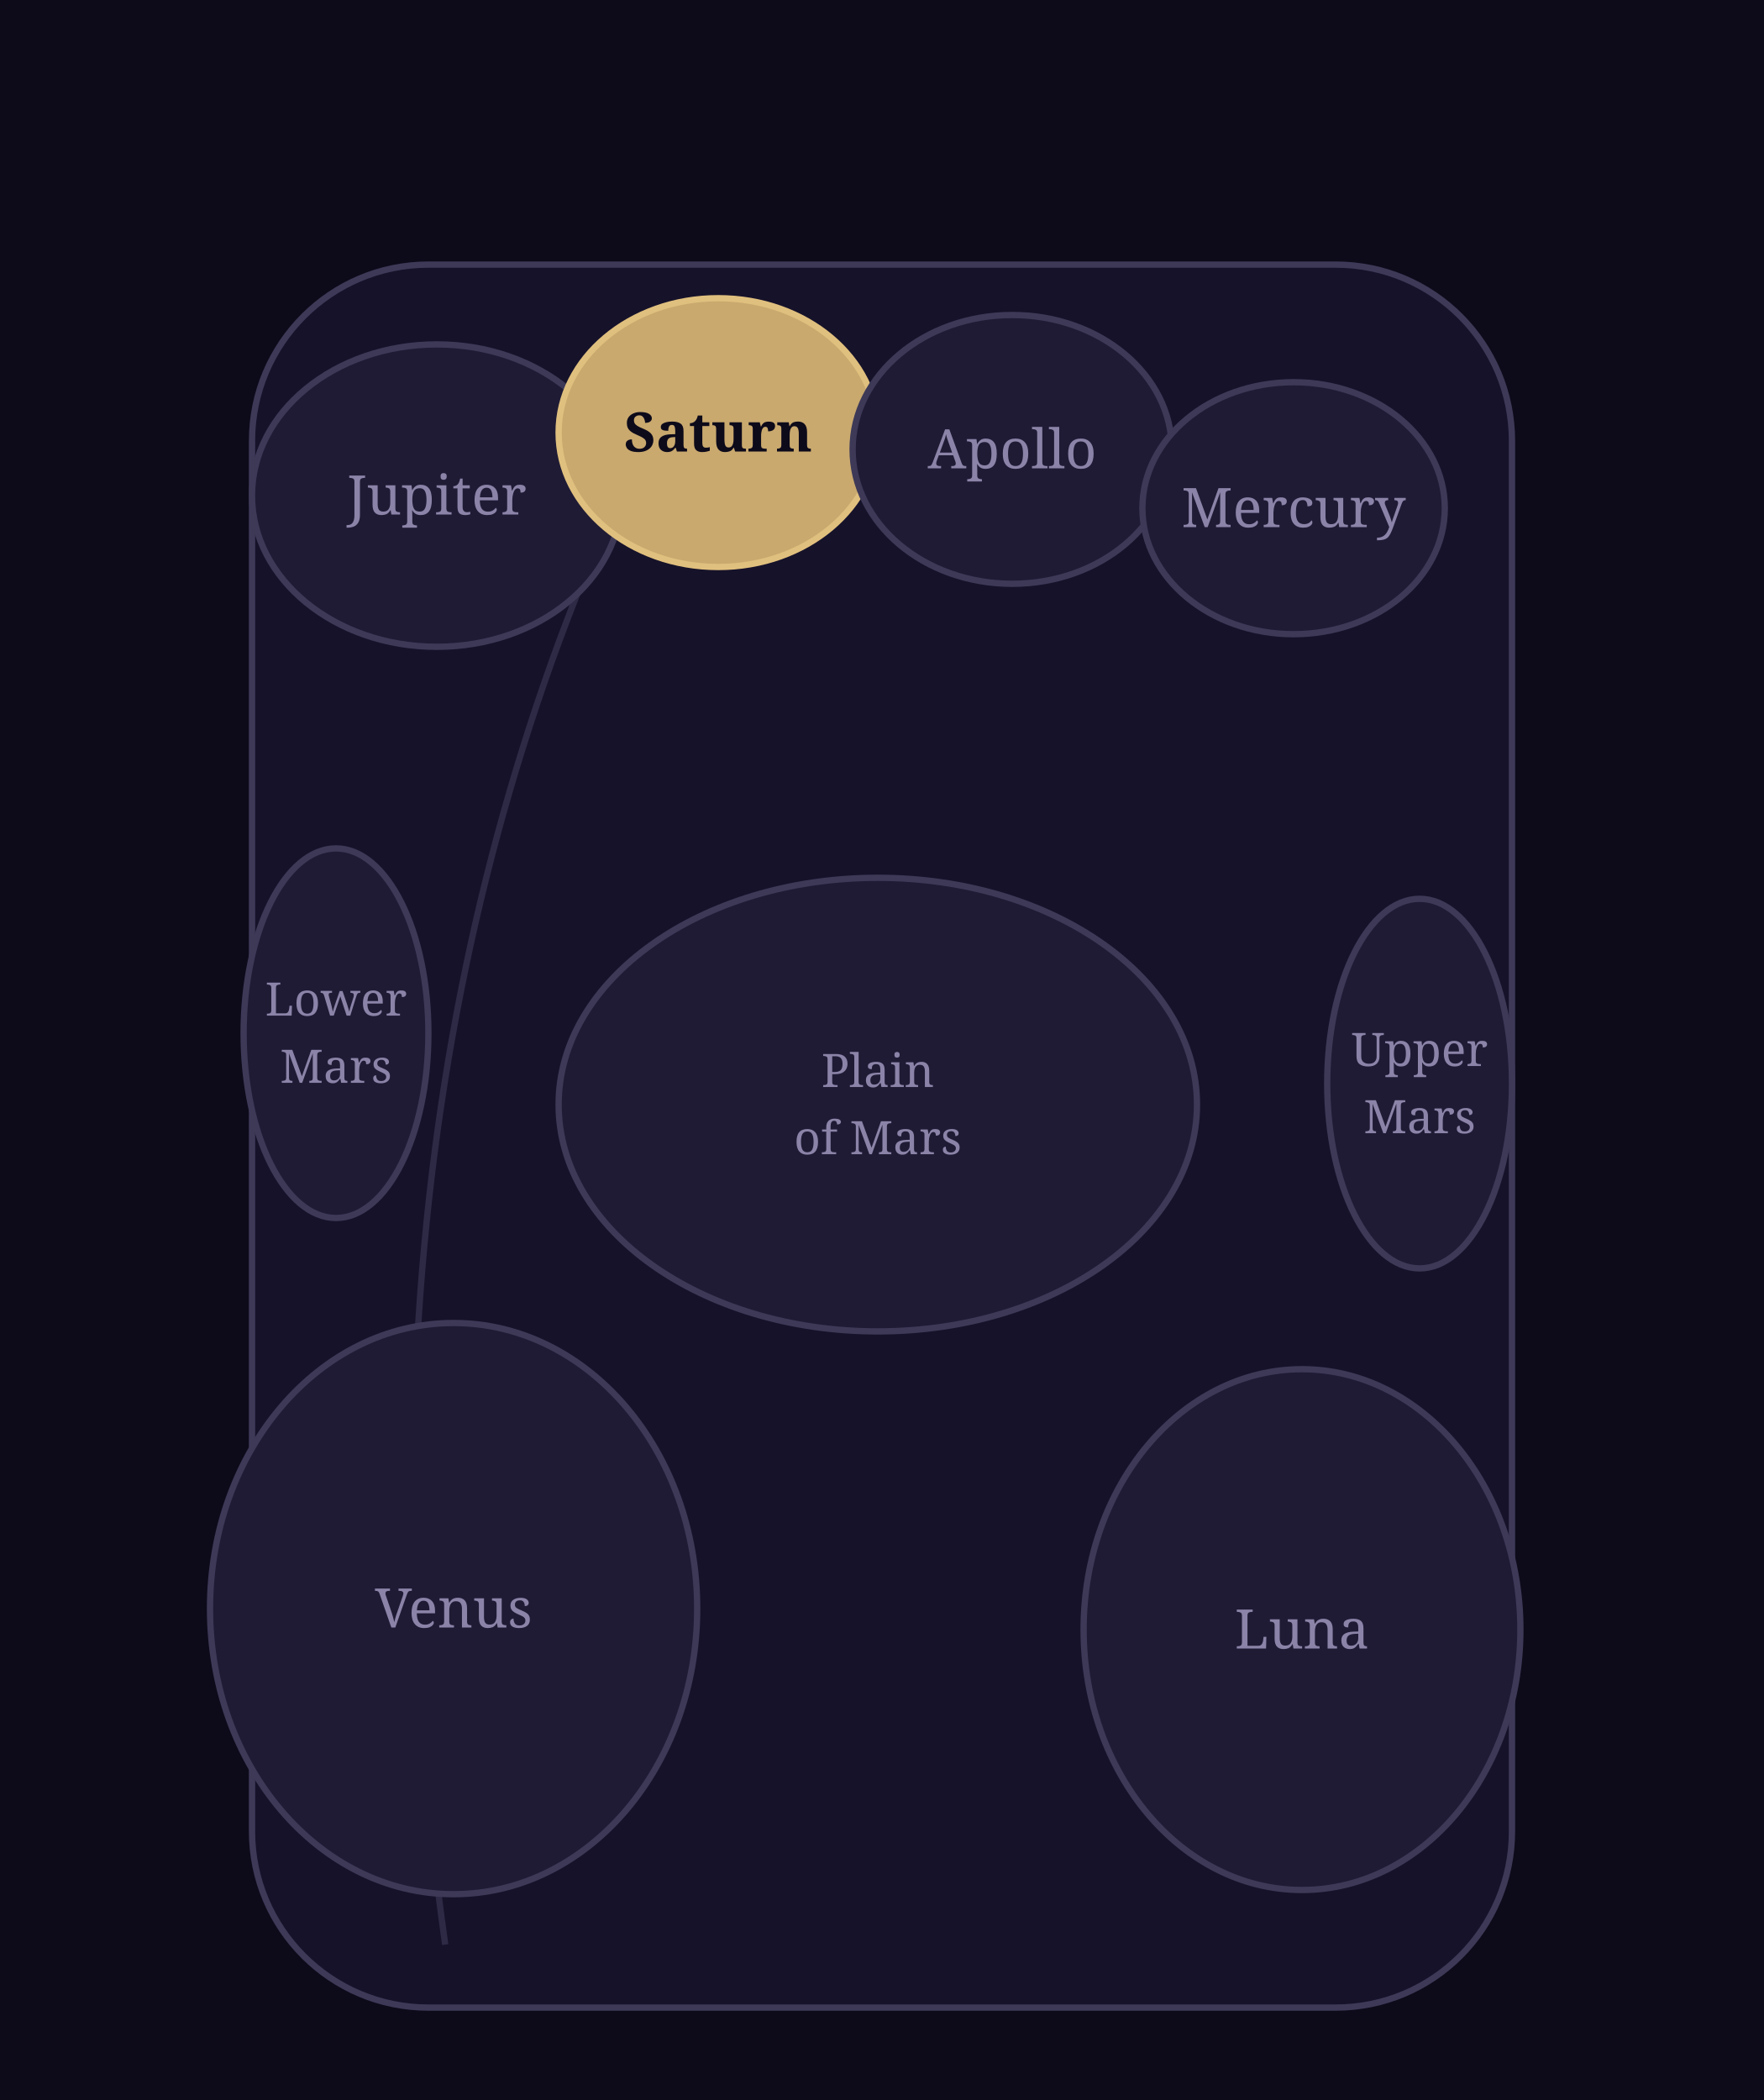
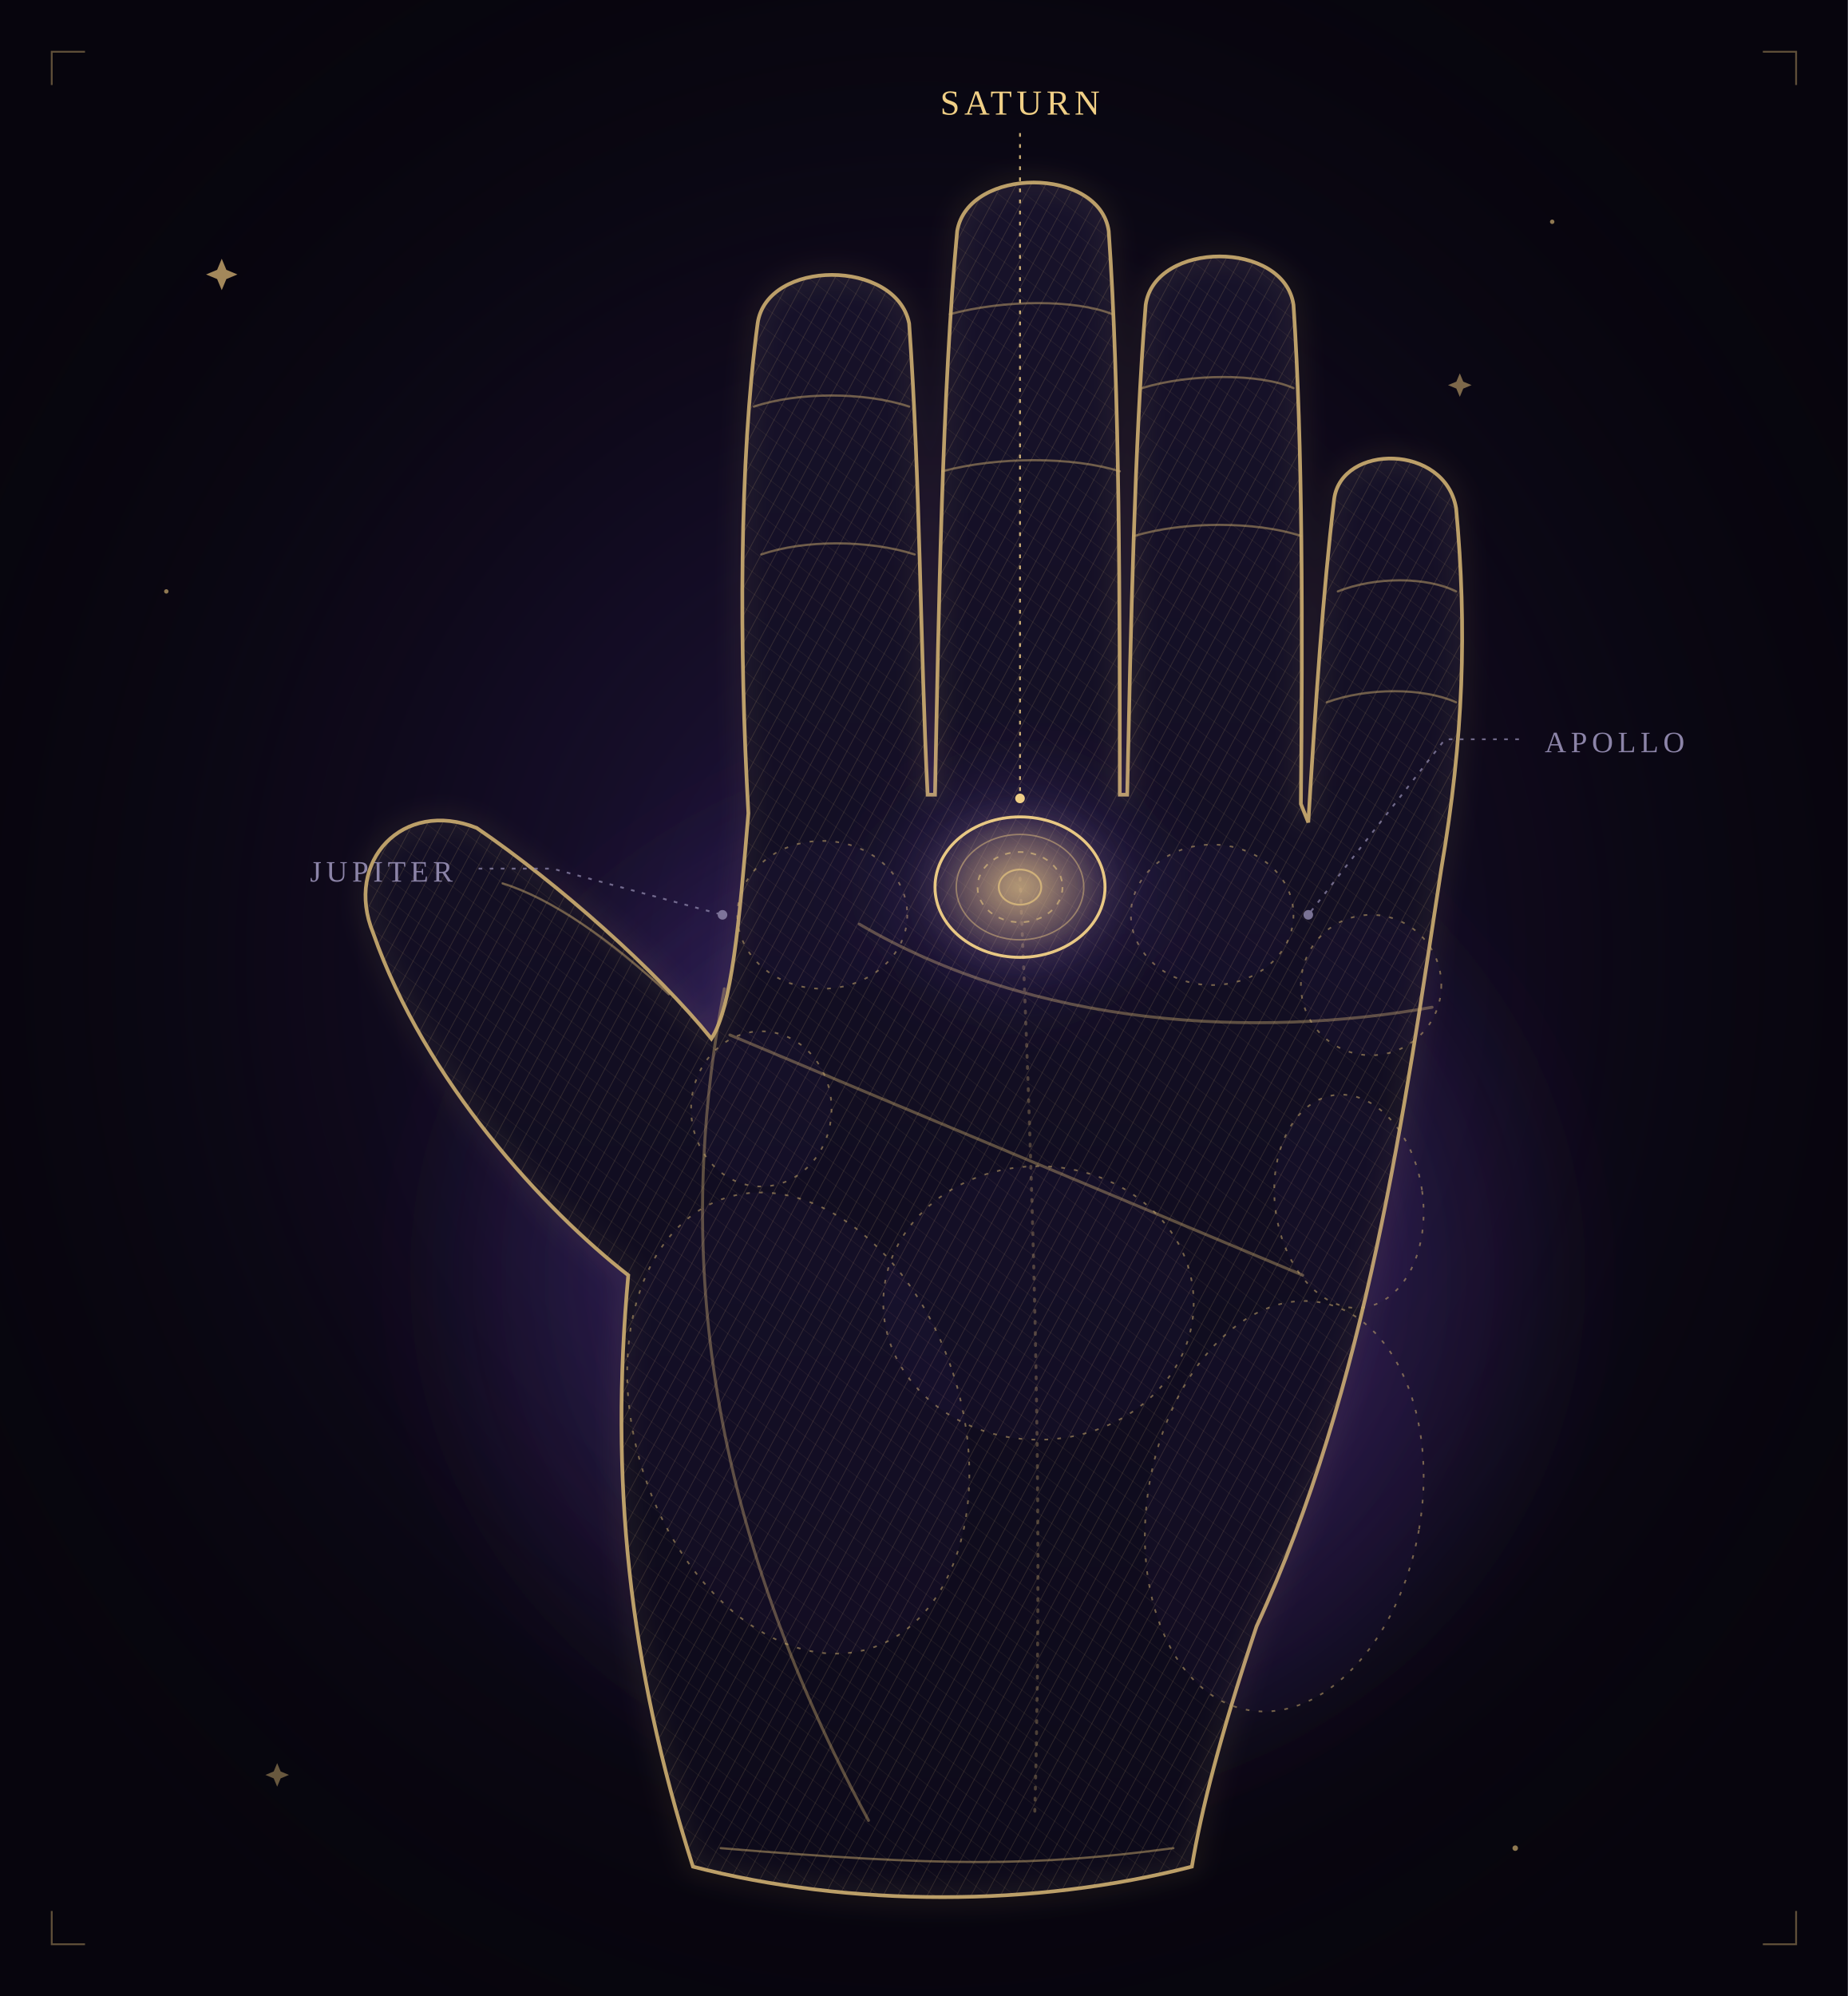
- <svg xmlns="http://www.w3.org/2000/svg" viewBox="0 0 420 500">
-   <rect width="420" height="500" fill="#0d0a1a" />
-   <rect x="60" y="63" width="300" height="415" rx="42" fill="#16122a" stroke="#3d3957" stroke-width="1.5" />
-   <path d="M 152 108 Q 78 263 106 463" fill="none" stroke="#2e2a46" stroke-width="1.5" />
-   <ellipse cx="104" cy="118" rx="44" ry="36" fill="#1f1b35" stroke="#3d3957" stroke-width="1.5" />
-   <text x="104" y="118" text-anchor="middle" dominant-baseline="middle" font-family="Georgia,serif" font-size="13" font-weight="normal" fill="#8c84a8">Jupiter</text>
-   <ellipse cx="171" cy="103" rx="38" ry="32" fill="#c9a96e" stroke="#e0c07e" stroke-width="1.5" />
-   <text x="171" y="103" text-anchor="middle" dominant-baseline="middle" font-family="Georgia,serif" font-size="13" font-weight="bold" fill="#0d0a1a">Saturn</text>
-   <ellipse cx="241" cy="107" rx="38" ry="32" fill="#1f1b35" stroke="#3d3957" stroke-width="1.5" />
-   <text x="241" y="107" text-anchor="middle" dominant-baseline="middle" font-family="Georgia,serif" font-size="13" font-weight="normal" fill="#8c84a8">Apollo</text>
-   <ellipse cx="308" cy="121" rx="36" ry="30" fill="#1f1b35" stroke="#3d3957" stroke-width="1.5" />
-   <text x="308" y="121" text-anchor="middle" dominant-baseline="middle" font-family="Georgia,serif" font-size="13" font-weight="normal" fill="#8c84a8">Mercury</text>
-   <ellipse cx="80" cy="246" rx="22" ry="44" fill="#1f1b35" stroke="#3d3957" stroke-width="1.5" />
-   <text x="80" y="238" text-anchor="middle" dominant-baseline="middle" font-family="Georgia,serif" font-size="11" font-weight="normal" fill="#8c84a8">Lower</text>
-   <text x="80" y="254" text-anchor="middle" dominant-baseline="middle" font-family="Georgia,serif" font-size="11" font-weight="normal" fill="#8c84a8">Mars</text>
-   <ellipse cx="338" cy="258" rx="22" ry="44" fill="#1f1b35" stroke="#3d3957" stroke-width="1.5" />
-   <text x="338" y="250" text-anchor="middle" dominant-baseline="middle" font-family="Georgia,serif" font-size="11" font-weight="normal" fill="#8c84a8">Upper</text>
-   <text x="338" y="266" text-anchor="middle" dominant-baseline="middle" font-family="Georgia,serif" font-size="11" font-weight="normal" fill="#8c84a8">Mars</text>
-   <ellipse cx="209" cy="263" rx="76" ry="54" fill="#1f1b35" stroke="#3d3957" stroke-width="1.5" />
-   <text x="209" y="255" text-anchor="middle" dominant-baseline="middle" font-family="Georgia,serif" font-size="11" font-weight="normal" fill="#8c84a8">Plain</text>
-   <text x="209" y="271" text-anchor="middle" dominant-baseline="middle" font-family="Georgia,serif" font-size="11" font-weight="normal" fill="#8c84a8">of Mars</text>
-   <ellipse cx="108" cy="383" rx="58" ry="68" fill="#1f1b35" stroke="#3d3957" stroke-width="1.5" />
-   <text x="108" y="383" text-anchor="middle" dominant-baseline="middle" font-family="Georgia,serif" font-size="13" font-weight="normal" fill="#8c84a8">Venus</text>
-   <ellipse cx="310" cy="388" rx="52" ry="62" fill="#1f1b35" stroke="#3d3957" stroke-width="1.5" />
-   <text x="310" y="388" text-anchor="middle" dominant-baseline="middle" font-family="Georgia,serif" font-size="13" font-weight="normal" fill="#8c84a8">Luna</text>
+ <svg xmlns="http://www.w3.org/2000/svg" viewBox="0 0 1000 1080" width="1000" height="1080" role="img" aria-labelledby="t">
+   <defs>
+     <radialGradient id="haze" cx="50%" cy="48%" r="60%">
+       <stop offset="0%" stop-color="#3a2470" stop-opacity="0.55" />
+       <stop offset="55%" stop-color="#1a1030" stop-opacity="0.35" />
+       <stop offset="100%" stop-color="#07050d" stop-opacity="0" />
+     </radialGradient>
+     <linearGradient id="skin" x1="0" y1="0" x2="0" y2="1">
+       <stop offset="0%" stop-color="#17122a" />
+       <stop offset="100%" stop-color="#0d0a1a" />
+     </linearGradient>
+     <radialGradient id="mountGlow" cx="50%" cy="50%" r="50%">
+       <stop offset="0%" stop-color="#e0c07e" stop-opacity="0.55" />
+       <stop offset="60%" stop-color="#c9a96e" stop-opacity="0.18" />
+       <stop offset="100%" stop-color="#c9a96e" stop-opacity="0" />
+     </radialGradient>
+     <radialGradient id="violetGlow" cx="50%" cy="50%" r="50%">
+       <stop offset="0%" stop-color="#8a5cf0" stop-opacity="0.5" />
+       <stop offset="100%" stop-color="#8a5cf0" stop-opacity="0" />
+     </radialGradient>
+     <filter id="blur" x="-50%" y="-50%" width="200%" height="200%">
+       <feGaussianBlur stdDeviation="22" />
+     </filter>
+     <filter id="softBlur" x="-50%" y="-50%" width="200%" height="200%">
+       <feGaussianBlur stdDeviation="6" />
+     </filter>
+     <filter id="lineGlow" x="-20%" y="-20%" width="140%" height="140%">
+       <feGaussianBlur stdDeviation="5" />
+     </filter>
+     <pattern id="hatch" width="7" height="7" patternUnits="userSpaceOnUse" patternTransform="rotate(28)">
+       <line x1="0" y1="0" x2="0" y2="7" stroke="#c9a96e" stroke-width="0.5" opacity="0.28" />
+     </pattern>
+     <pattern id="hatch2" width="9" height="9" patternUnits="userSpaceOnUse" patternTransform="rotate(-52)">
+       <line x1="0" y1="0" x2="0" y2="9" stroke="#c9a96e" stroke-width="0.4" opacity="0.16" />
+     </pattern>
+     <pattern id="grille" width="8" height="8" patternUnits="userSpaceOnUse">
+       <path d="M 0 4 H 8 M 4 0 V 8" stroke="#e0c07e" stroke-width="0.9" opacity="0.8" />
+     </pattern>
+     <clipPath id="hand">
+       <path d="M 335 1010 C 300 900 290 800 300 690 C 255 655 190 585 162 505 C 146 466 178 432 218 448 C 262 478 315 525 345 562 C 356 545 360 500 365 440 C 360 350 360 250 370 175 C 375 140 445 140 452 175 C 458 260 458 350 462 430 C 466 430 466 430 466 430 C 468 330 470 210 478 125 C 484 90 555 90 560 125 C 566 210 566 330 566 430 C 570 430 570 430 570 430 C 572 340 574 240 580 165 C 585 130 655 130 660 165 C 665 240 665 340 664 435 C 668 445 668 445 668 445 C 672 380 676 320 682 270 C 686 240 742 240 748 275 C 754 340 752 400 740 470 C 720 600 700 750 640 880 C 620 940 610 980 605 1010 C 520 1032 420 1032 335 1010 Z" />
+     </clipPath>
+   </defs>
+   <rect width="1000" height="1080" fill="#07050d" />
+   <rect width="1000" height="1080" fill="url(#haze)" />
+   <g stroke="#c9a96e" stroke-width="1" opacity="0.45" fill="none">
+     <path d="M 28 46 V 28 H 46" />
+     <path d="M 972 46 V 28 H 954" />
+     <path d="M 28 1034 V 1052 H 46" />
+     <path d="M 972 1034 V 1052 H 954" />
+   </g>
+   <g>
+     <path transform="translate(120 148) scale(1)" d="M 0 -8 l 2.5 6 6 2.5 -6 2.5 -2.5 6 -2.5 -6 -6 -2.5 6 -2.5z" fill="#c9a96e" opacity="0.8" />
+     <path transform="translate(790 208) scale(0.75)" d="M 0 -8 l 2.5 6 6 2.5 -6 2.5 -2.5 6 -2.5 -6 -6 -2.5 6 -2.5z" fill="#c9a96e" opacity="0.6" />
+     <path transform="translate(150 960) scale(0.75)" d="M 0 -8 l 2.5 6 6 2.5 -6 2.5 -2.5 6 -2.5 -6 -6 -2.5 6 -2.5z" fill="#c9a96e" opacity="0.5" />
+     <g fill="#c9a96e" opacity="0.7">
+       <circle cx="820" cy="1000" r="1.5" />
+       <circle cx="90" cy="320" r="1.2" />
+       <circle cx="840" cy="120" r="1.2" />
+     </g>
+   </g>
+   <g transform="translate(40 0) scale(1)">
+     <g class="hand">
+       <ellipse cx="500" cy="690" rx="330" ry="300" fill="url(#violetGlow)" filter="url(#blur)" opacity="0.9" />
+       <path d="M 335 1010 C 300 900 290 800 300 690 C 255 655 190 585 162 505 C 146 466 178 432 218 448 C 262 478 315 525 345 562 C 356 545 360 500 365 440 C 360 350 360 250 370 175 C 375 140 445 140 452 175 C 458 260 458 350 462 430 C 466 430 466 430 466 430 C 468 330 470 210 478 125 C 484 90 555 90 560 125 C 566 210 566 330 566 430 C 570 430 570 430 570 430 C 572 340 574 240 580 165 C 585 130 655 130 660 165 C 665 240 665 340 664 435 C 668 445 668 445 668 445 C 672 380 676 320 682 270 C 686 240 742 240 748 275 C 754 340 752 400 740 470 C 720 600 700 750 640 880 C 620 940 610 980 605 1010 C 520 1032 420 1032 335 1010 Z" fill="url(#skin)" />
+       <g clip-path="url(#hand)">
+         <rect width="1000" height="1080" fill="url(#hatch)" />
+         <rect width="1000" height="1080" fill="url(#hatch2)" />
+       </g>
+       <path d="M 335 1010 C 300 900 290 800 300 690 C 255 655 190 585 162 505 C 146 466 178 432 218 448 C 262 478 315 525 345 562 C 356 545 360 500 365 440 C 360 350 360 250 370 175 C 375 140 445 140 452 175 C 458 260 458 350 462 430 C 466 430 466 430 466 430 C 468 330 470 210 478 125 C 484 90 555 90 560 125 C 566 210 566 330 566 430 C 570 430 570 430 570 430 C 572 340 574 240 580 165 C 585 130 655 130 660 165 C 665 240 665 340 664 435 C 668 445 668 445 668 445 C 672 380 676 320 682 270 C 686 240 742 240 748 275 C 754 340 752 400 740 470 C 720 600 700 750 640 880 C 620 940 610 980 605 1010 C 520 1032 420 1032 335 1010 Z" fill="none" stroke="#c9a96e" stroke-width="2" opacity="0.92" />
+       <path d="M 335 1010 C 300 900 290 800 300 690 C 255 655 190 585 162 505 C 146 466 178 432 218 448 C 262 478 315 525 345 562 C 356 545 360 500 365 440 C 360 350 360 250 370 175 C 375 140 445 140 452 175 C 458 260 458 350 462 430 C 466 430 466 430 466 430 C 468 330 470 210 478 125 C 484 90 555 90 560 125 C 566 210 566 330 566 430 C 570 430 570 430 570 430 C 572 340 574 240 580 165 C 585 130 655 130 660 165 C 665 240 665 340 664 435 C 668 445 668 445 668 445 C 672 380 676 320 682 270 C 686 240 742 240 748 275 C 754 340 752 400 740 470 C 720 600 700 750 640 880 C 620 940 610 980 605 1010 C 520 1032 420 1032 335 1010 Z" fill="none" stroke="#e0c07e" stroke-width="6" opacity="0.12" filter="url(#softBlur)" />
+       <g fill="none" stroke="#c9a96e" stroke-width="1.2" opacity="0.5" stroke-linecap="round">
+         <path d="M 372 300 C 395 292 430 292 455 300" />
+         <path d="M 368 220 C 392 212 428 212 452 220" />
+         <path d="M 470 255 C 500 247 540 247 566 255" />
+         <path d="M 474 170 C 504 162 542 162 562 170" />
+         <path d="M 574 290 C 600 282 640 282 664 290" />
+         <path d="M 578 210 C 604 202 642 202 660 210" />
+         <path d="M 678 380 C 700 372 730 372 748 380" />
+         <path d="M 684 320 C 704 312 732 312 748 320" />
+         <path d="M 232 478 C 258 486 290 508 322 538" />
+         <path d="M 350 1000 C 470 1010 520 1010 595 1000" />
+       </g>
+       <g fill="none" stroke="#c9a96e" stroke-width="1.6" stroke-linecap="round" opacity="0.42">
+         <path d="M 352 535 C 330 650 330 800 430 985" />
+         <path d="M 735 545 C 640 562 520 556 425 500" />
+         <path d="M 355 560 C 450 600 570 650 665 690" />
+         <path d="M 520 980 C 525 800 518 620 512 475" stroke-dasharray="1 5" opacity="0.8" />
+       </g>
+     </g>
+     <g>
+       <ellipse cx="405" cy="495" rx="46" ry="40" transform="rotate(0 405 495)" fill="rgba(122,72,201,0.06)" stroke="#c9a96e" stroke-width="0.9" stroke-dasharray="2 5" opacity="0.55" />
+       <ellipse cx="616" cy="495" rx="44" ry="38" transform="rotate(0 616 495)" fill="rgba(122,72,201,0.06)" stroke="#c9a96e" stroke-width="0.9" stroke-dasharray="2 5" opacity="0.55" />
+       <ellipse cx="702" cy="533" rx="38" ry="38" transform="rotate(0 702 533)" fill="rgba(122,72,201,0.06)" stroke="#c9a96e" stroke-width="0.9" stroke-dasharray="2 5" opacity="0.55" />
+       <ellipse cx="690" cy="650" rx="40" ry="58" transform="rotate(-8 690 650)" fill="rgba(122,72,201,0.06)" stroke="#c9a96e" stroke-width="0.9" stroke-dasharray="2 5" opacity="0.55" />
+       <ellipse cx="372" cy="600" rx="38" ry="42" transform="rotate(0 372 600)" fill="rgba(122,72,201,0.06)" stroke="#c9a96e" stroke-width="0.9" stroke-dasharray="2 5" opacity="0.55" />
+       <ellipse cx="522" cy="705" rx="84" ry="74" transform="rotate(0 522 705)" fill="rgba(122,72,201,0.06)" stroke="#c9a96e" stroke-width="0.9" stroke-dasharray="2 5" opacity="0.55" />
+       <ellipse cx="392" cy="770" rx="88" ry="128" transform="rotate(-18 392 770)" fill="rgba(122,72,201,0.06)" stroke="#c9a96e" stroke-width="0.9" stroke-dasharray="2 5" opacity="0.55" />
+       <ellipse cx="655" cy="815" rx="74" ry="112" transform="rotate(10 655 815)" fill="rgba(122,72,201,0.06)" stroke="#c9a96e" stroke-width="0.9" stroke-dasharray="2 5" opacity="0.55" />
+     </g>
+     <g>
+       <ellipse cx="512" cy="480" rx="78.2" ry="64.6" transform="rotate(0 512 480)" fill="url(#violetGlow)" filter="url(#blur)" opacity="0.9" />
+       <ellipse cx="512" cy="480" rx="57.5" ry="47.5" transform="rotate(0 512 480)" fill="url(#mountGlow)" filter="url(#softBlur)" />
+       <ellipse cx="512" cy="480" rx="46" ry="38" transform="rotate(0 512 480)" fill="url(#mountGlow)" opacity="0.9" />
+       <ellipse cx="512" cy="480" rx="46" ry="38" transform="rotate(0 512 480)" fill="none" stroke="#e0c07e" stroke-width="0.70" opacity="0.35" stroke-dasharray="3 4" />
+       <ellipse cx="512" cy="480" rx="34.5" ry="28.5" transform="rotate(0 512 480)" fill="none" stroke="#e0c07e" stroke-width="0.80" opacity="0.49" stroke-dasharray="" />
+       <ellipse cx="512" cy="480" rx="23" ry="19" transform="rotate(0 512 480)" fill="none" stroke="#e0c07e" stroke-width="0.90" opacity="0.63" stroke-dasharray="3 4" />
+       <ellipse cx="512" cy="480" rx="11.5" ry="9.5" transform="rotate(0 512 480)" fill="none" stroke="#e0c07e" stroke-width="1.00" opacity="0.76" stroke-dasharray="" />
+       <ellipse cx="512" cy="480" rx="46" ry="38" transform="rotate(0 512 480)" fill="none" stroke="#f0cf86" stroke-width="1.6" opacity="0.95" />
+     </g>
+   </g>
+   <g>
+     <g opacity="0.85">
+       <path d="M 259 470 L 299 470 L 391 495" fill="none" stroke="#8c84a8" stroke-width="1" stroke-dasharray="2 4" opacity="0.9" />
+       <circle cx="391" cy="495" r="2.6" fill="#8c84a8" />
+     </g>
+     <text x="245" y="477" text-anchor="end" font-family="Cinzel, 'Times New Roman', Georgia, serif" font-size="16" letter-spacing="2.5" fill="#8c84a8" opacity="1">
+       <tspan x="245" dy="0">JUPITER</tspan>
+     </text>
+   </g>
+   <g>
+     <g opacity="1">
+       <path d="M 552 72 L 552 432" fill="none" stroke="#e0c07e" stroke-width="1" stroke-dasharray="2 4" opacity="0.9" />
+       <circle cx="552" cy="432" r="2.6" fill="#f0cf86" />
+     </g>
+     <text x="552" y="62" text-anchor="middle" font-family="Cinzel, 'Times New Roman', Georgia, serif" font-size="19" letter-spacing="2.5" fill="#f0cf86" opacity="1">
+       <tspan x="552" dy="0">SATURN</tspan>
+     </text>
+   </g>
+   <g>
+     <g opacity="0.85">
+       <path d="M 822 400 L 782 400 L 708 495" fill="none" stroke="#8c84a8" stroke-width="1" stroke-dasharray="2 4" opacity="0.9" />
+       <circle cx="708" cy="495" r="2.6" fill="#8c84a8" />
+     </g>
+     <text x="836" y="407" text-anchor="start" font-family="Cinzel, 'Times New Roman', Georgia, serif" font-size="16" letter-spacing="2.5" fill="#8c84a8" opacity="1">
+       <tspan x="836" dy="0">APOLLO</tspan>
+     </text>
+   </g>
</svg>
